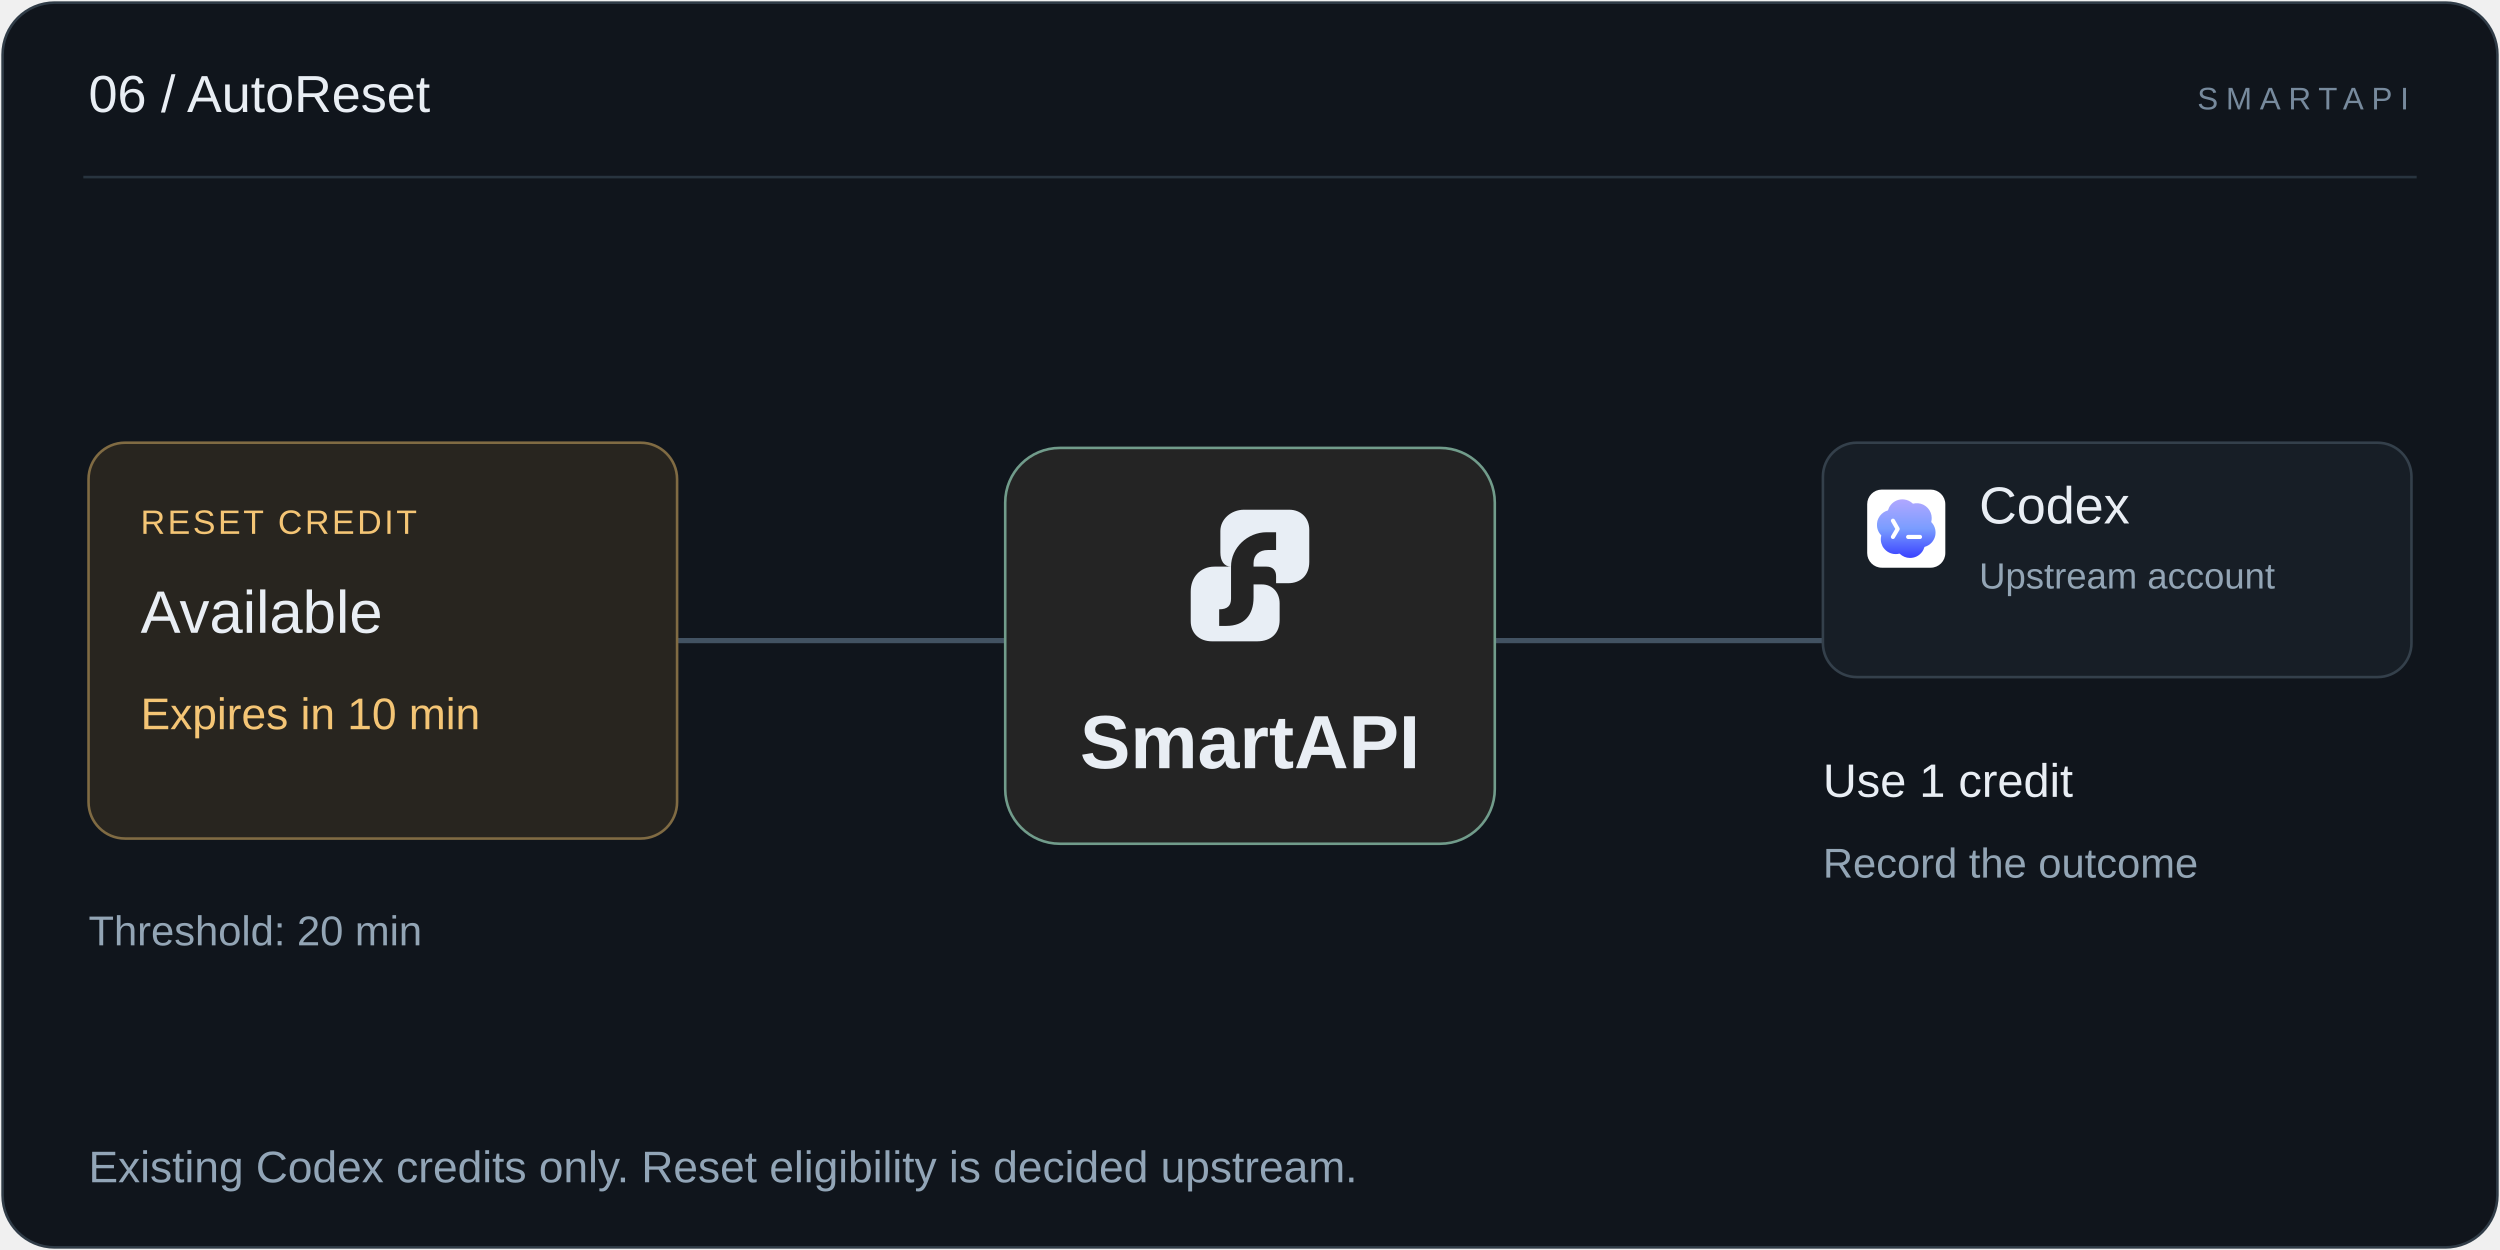
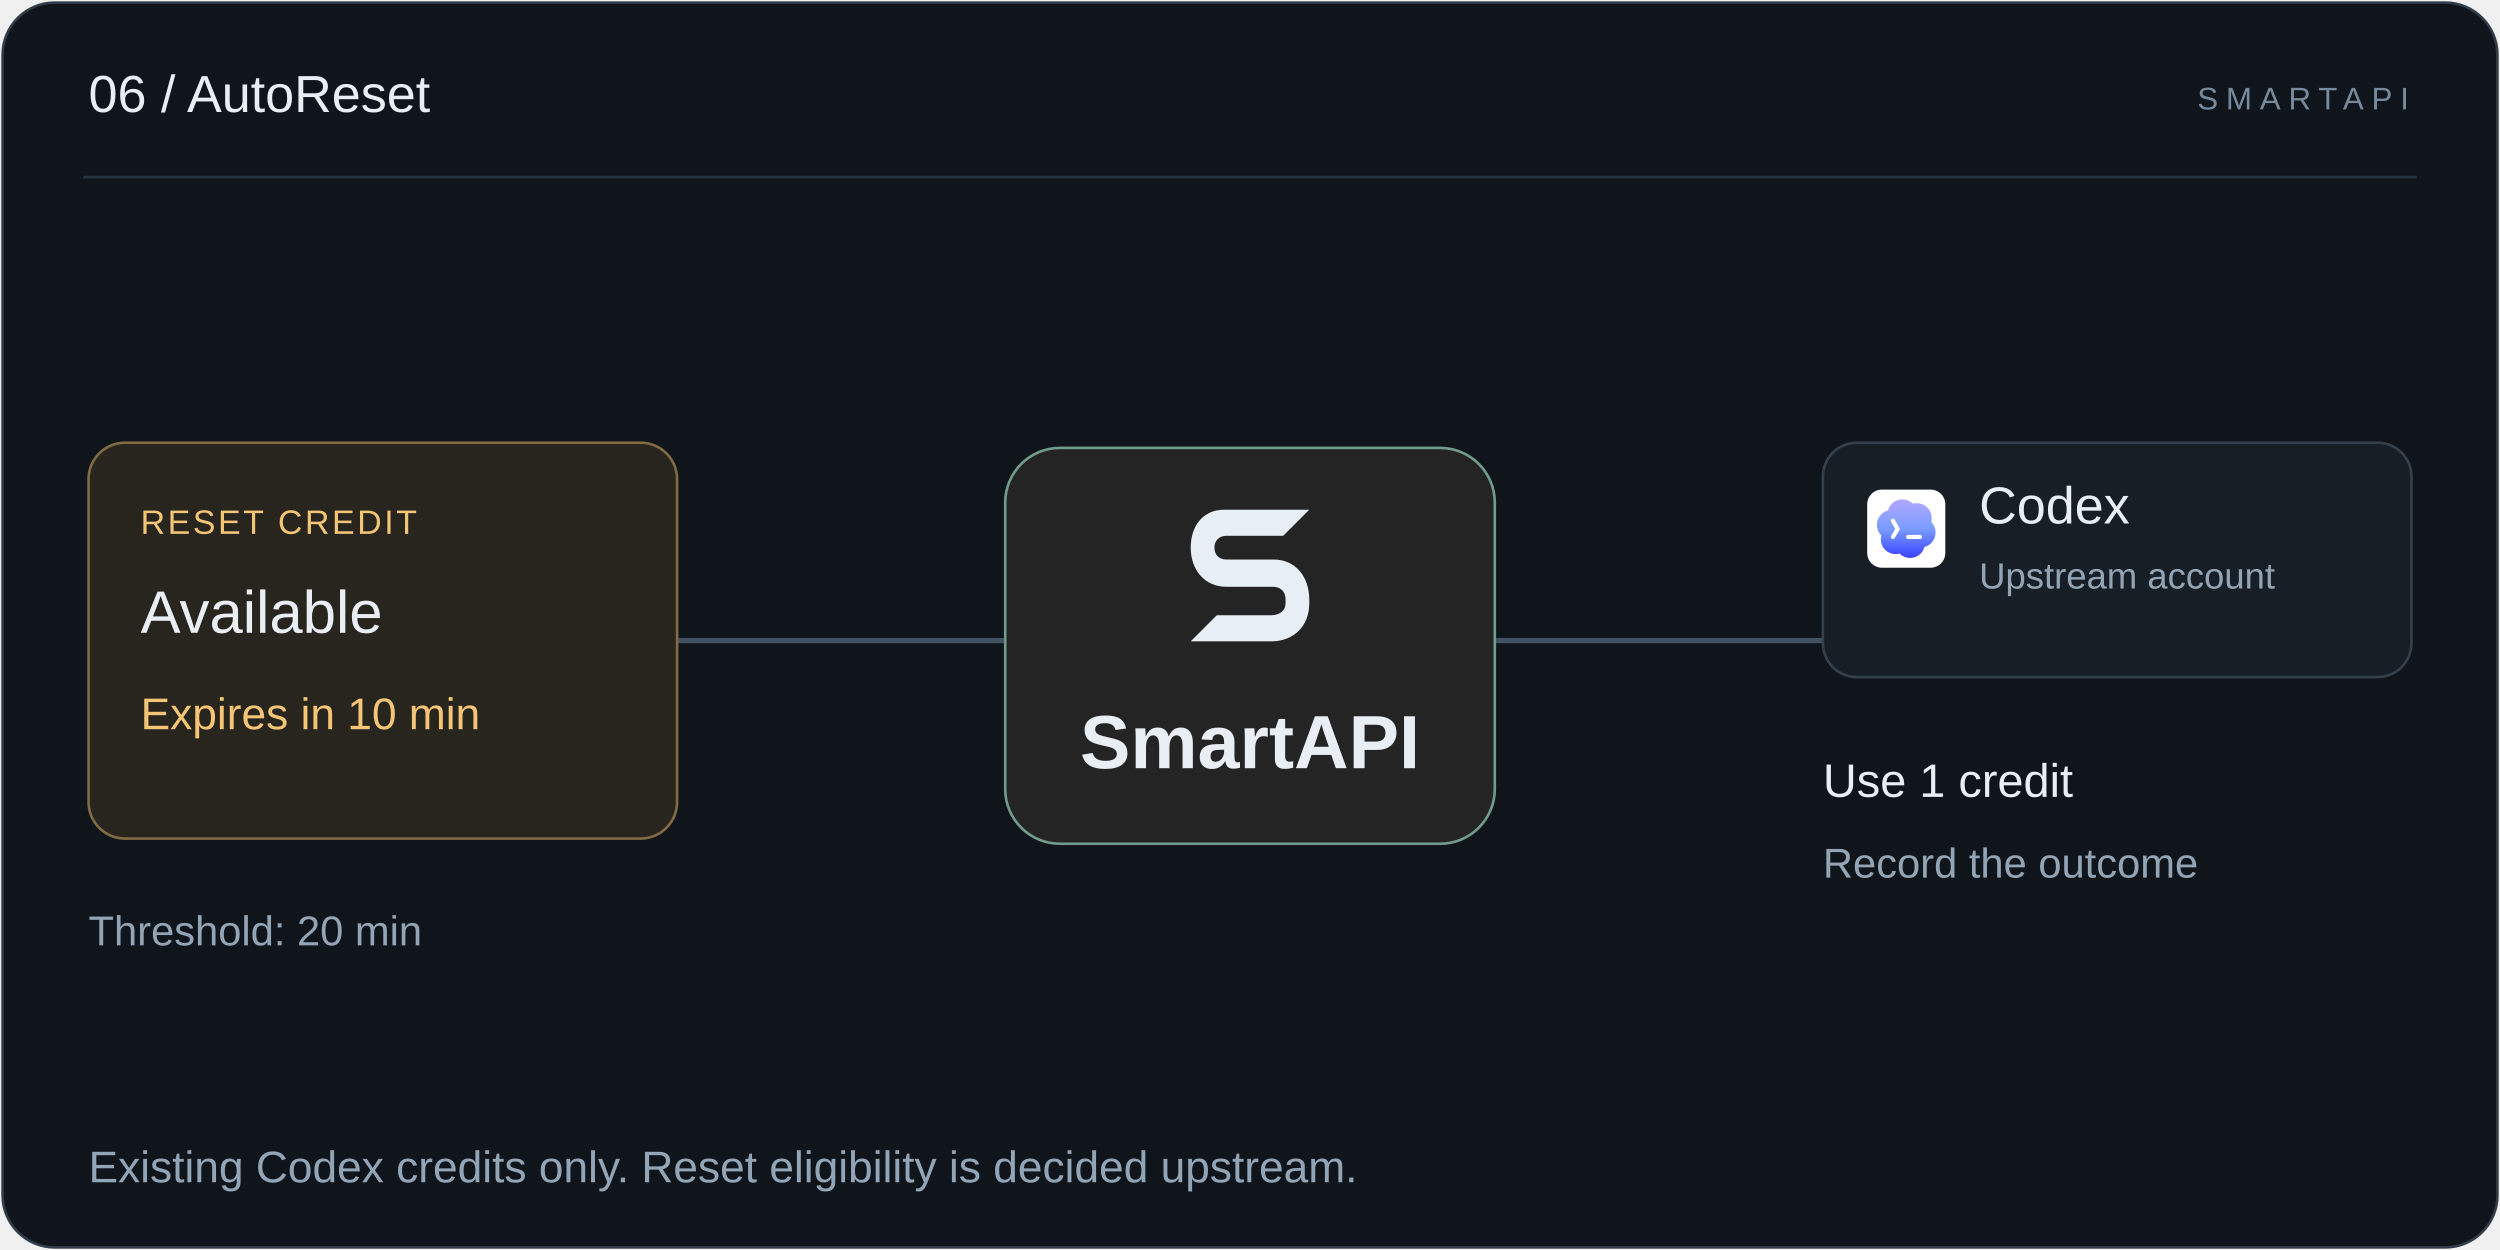
<svg xmlns="http://www.w3.org/2000/svg" width="960" height="480" viewBox="0 0 960 480" role="img" aria-labelledby="smartapi-autoreset-en-title smartapi-autoreset-en-desc" id="smartapi-autoreset-en">
  <style>#smartapi-autoreset-en{color:#e9eef4;font-family:-apple-system,BlinkMacSystemFont,Segoe UI,Arial,PingFang SC,Microsoft YaHei,sans-serif}@media(prefers-reduced-motion:reduce){#smartapi-autoreset-en:not(.motion-enabled) .motion{display:none}}</style>
  <rect x="1" y="1" width="958" height="478" rx="20" fill="#10151c" stroke="#303c47" />
  <path d="M32 68H928" stroke="#28343f" />
  <text x="34" y="43" font-size="20" fill="#e9eef4">06 / AutoReset</text>
  <text x="925" y="42" font-size="12" fill="#778a9d" text-anchor="end" letter-spacing="3">SMARTAPI</text>
  <path d="M260 246 C314 246 330 246 386 246" fill="none" stroke="#425262" stroke-width="2" />
  <path d="M574 246 C628 246 648 246 700 246" fill="none" stroke="#425262" stroke-width="2" />
  <rect x="34" y="170" width="226" height="152" rx="14" fill="#28251f" stroke="#806b43" />
  <text x="54" y="205" font-size="13" fill="#f4c575" letter-spacing="1">RESET CREDIT</text>
  <text x="54" y="243" font-size="23" fill="#e9eef4">Available</text>
  <text x="54" y="280" font-size="17" fill="#f4c575">Expires in 10 min</text>
  <rect x="700" y="170" width="226" height="90" rx="13" fill="#171e26" stroke="#34404b" />
  <svg x="717" y="188" width="30" height="30" viewBox="0 0 24 24" fill="currentColor" color="#e8eef5">
    <path d="M19.503 0H4.496A4.496 4.496 0 000 4.496v15.007A4.496 4.496 0 004.496 24h15.007A4.496 4.496 0 0024 19.503V4.496A4.496 4.496 0 0019.503 0z" fill="#fff" />
    <path d="M9.064 3.344a4.578 4.578 0 012.285-.312c1 .115 1.891.54 2.673 1.275.01.01.024.017.037.021a.09.09 0 00.043 0 4.55 4.55 0 013.046.275l.047.022.116.057a4.581 4.581 0 012.188 2.399c.209.51.313 1.041.315 1.595a4.24 4.24 0 01-.134 1.223.123.123 0 00.03.115c.594.607.988 1.33 1.183 2.17.289 1.425-.007 2.71-.887 3.854l-.136.166a4.548 4.548 0 01-2.201 1.388.123.123 0 00-.081.076c-.191.551-.383 1.023-.74 1.494-.9 1.187-2.222 1.846-3.711 1.838-1.187-.006-2.239-.44-3.157-1.302a.107.107 0 00-.105-.024c-.388.125-.78.143-1.204.138a4.441 4.441 0 01-1.945-.466 4.544 4.544 0 01-1.61-1.335c-.152-.202-.303-.392-.414-.617a5.81 5.81 0 01-.37-.961 4.582 4.582 0 01-.014-2.298.124.124 0 00.006-.056.085.085 0 00-.027-.048 4.467 4.467 0 01-1.034-1.651 3.896 3.896 0 01-.251-1.192 5.189 5.189 0 01.141-1.6c.337-1.112.982-1.985 1.933-2.618.212-.141.413-.251.601-.33.215-.089.43-.164.646-.227a.098.098 0 00.065-.066 4.51 4.51 0 01.829-1.615 4.535 4.535 0 011.837-1.388zm3.482 10.565a.637.637 0 000 1.272h3.636a.637.637 0 100-1.272h-3.636zM8.462 9.23a.637.637 0 00-1.106.631l1.272 2.224-1.266 2.136a.636.636 0 101.095.649l1.454-2.455a.636.636 0 00.005-.64L8.462 9.23z" fill="url(#smartapi-autoreset-en-lobe-icons-codex-_R_0_)" />
    <defs>
      <linearGradient gradientUnits="userSpaceOnUse" id="smartapi-autoreset-en-lobe-icons-codex-_R_0_" x1="12" x2="12" y1="3" y2="21">
        <stop stop-color="#B1A7FF" />
        <stop offset=".5" stop-color="#7A9DFF" />
        <stop offset="1" stop-color="#3941FF" />
      </linearGradient>
    </defs>
  </svg>
  <text x="760" y="201" font-size="20" fill="#e9eef4">Codex</text>
  <text x="760" y="226" font-size="14" fill="#93a5b5">Upstream account</text>
  <text x="700" y="306" font-size="18" fill="#e9eef4">Use 1 credit</text>
  <text x="700" y="337" font-size="16" fill="#93a5b5">Record the outcome</text>
  <text x="34" y="363" font-size="16" fill="#93a5b5">Threshold: 20 min</text>
  <rect x="386" y="172" width="188" height="152" rx="21" fill="#242424" stroke="#719c8b" />
  <svg x="452" y="193" width="56" height="56" viewBox="0 0 112 123" fill="currentColor" color="#e8eef5">
-     <path transform="translate(6 6)" d="M45 0H83C93 0 100 7 100 17V44C100 55 93 62 82 62H72V56C72 51 69 48 64 48H53V45C53 38 58 34 65 34H72V19H64C48 19 34 32 34 48C28 48 25 43 25 36V18C25 8 34 0 45 0ZM20 48H34V75C34 81 31 84 24 84V98H30C45 98 53 89 53 74V63H60C69 63 75 70 75 79V93C75 104 68 111 56 111H18C7 111 0 104 0 94V69C0 57 8 48 20 48Z" />
+     <path transform="translate(6 6)" d="M28 0H100L78 22H30C24 22 20 26 20 32C20 38 24 42 30 42H70C88 42 100 56 100 76V79C100 98 87 111 68 111H0L22 89H68C75 89 80 85 80 79V76C80 69 76 65 69 65H30C12 65 0 51 0 32C0 13 11 0 28 0Z" />
  </svg>
  <text x="480" y="295" font-size="29" fill="#e9eef4" text-anchor="middle" font-weight="650">SmartAPI</text>
  <g class="motion" opacity="0">
    <animate attributeName="opacity" values="0;0;1;1;0;0" keyTimes="0;0.03;0.031;0.19;0.191;1" dur="8s" repeatCount="indefinite" />
    <circle r="8" fill="#f4c575" opacity=".2">
      <animateMotion path="M260 246 C314 246 330 246 386 246" keyPoints="0;0;1;1" keyTimes="0;0.03;0.19;1" calcMode="linear" dur="8s" repeatCount="indefinite" />
    </circle>
    <circle r="4.5" fill="#f4c575" stroke="#eefbff" stroke-width=".8">
      <animateMotion path="M260 246 C314 246 330 246 386 246" keyPoints="0;0;1;1" keyTimes="0;0.03;0.19;1" calcMode="linear" dur="8s" repeatCount="indefinite" />
    </circle>
  </g>
  <g class="motion" opacity="0">
    <animate attributeName="opacity" values="0;0;1;1;0;0" keyTimes="0;0.29;0.291;0.49;0.491;1" dur="8s" repeatCount="indefinite" />
    <circle r="8" fill="#f4c575" opacity=".2">
      <animateMotion path="M574 246 C628 246 648 246 700 246" keyPoints="0;0;1;1" keyTimes="0;0.29;0.49;1" calcMode="linear" dur="8s" repeatCount="indefinite" />
    </circle>
    <circle r="4.5" fill="#f4c575" stroke="#eefbff" stroke-width=".8">
      <animateMotion path="M574 246 C628 246 648 246 700 246" keyPoints="0;0;1;1" keyTimes="0;0.29;0.49;1" calcMode="linear" dur="8s" repeatCount="indefinite" />
    </circle>
  </g>
  <g class="motion" opacity="0">
    <animate attributeName="opacity" values="0;0;1;1;0;0" keyTimes="0;0.61;0.611;0.77;0.771;1" dur="8s" repeatCount="indefinite" />
    <circle r="8" fill="#a3edbc" opacity=".2">
      <animateMotion path="M574 246 C628 246 648 246 700 246" keyPoints="1;1;0;0" keyTimes="0;0.61;0.77;1" calcMode="linear" dur="8s" repeatCount="indefinite" />
    </circle>
    <circle r="4.5" fill="#a3edbc" stroke="#eefbff" stroke-width=".8">
      <animateMotion path="M574 246 C628 246 648 246 700 246" keyPoints="1;1;0;0" keyTimes="0;0.61;0.77;1" calcMode="linear" dur="8s" repeatCount="indefinite" />
    </circle>
  </g>
  <g class="motion" opacity="0">
    <animate attributeName="opacity" values="0;0;1;1;0;0" keyTimes="0;0.03;0.031;0.24;0.241;1" dur="8s" repeatCount="indefinite" />
    <text x="402" y="367" font-size="16" fill="#f4c575">CHECK</text>
  </g>
  <g class="motion" opacity="0">
    <animate attributeName="opacity" values="0;0;1;1;0;0" keyTimes="0;0.29;0.291;0.55;0.551;1" dur="8s" repeatCount="indefinite" />
    <text x="402" y="367" font-size="16" fill="#f4c575">REDEEM</text>
  </g>
  <g class="motion" opacity="0">
    <animate attributeName="opacity" values="0;0;1;1;0;0" keyTimes="0;0.79;0.791;0.97;0.971;1" dur="8s" repeatCount="indefinite" />
    <text x="402" y="367" font-size="16" fill="#a3edbc">RECORDED</text>
  </g>
  <text x="34" y="454" font-size="17" fill="#92a5b7">Existing Codex credits only. Reset eligibility is decided upstream.</text>
</svg>
